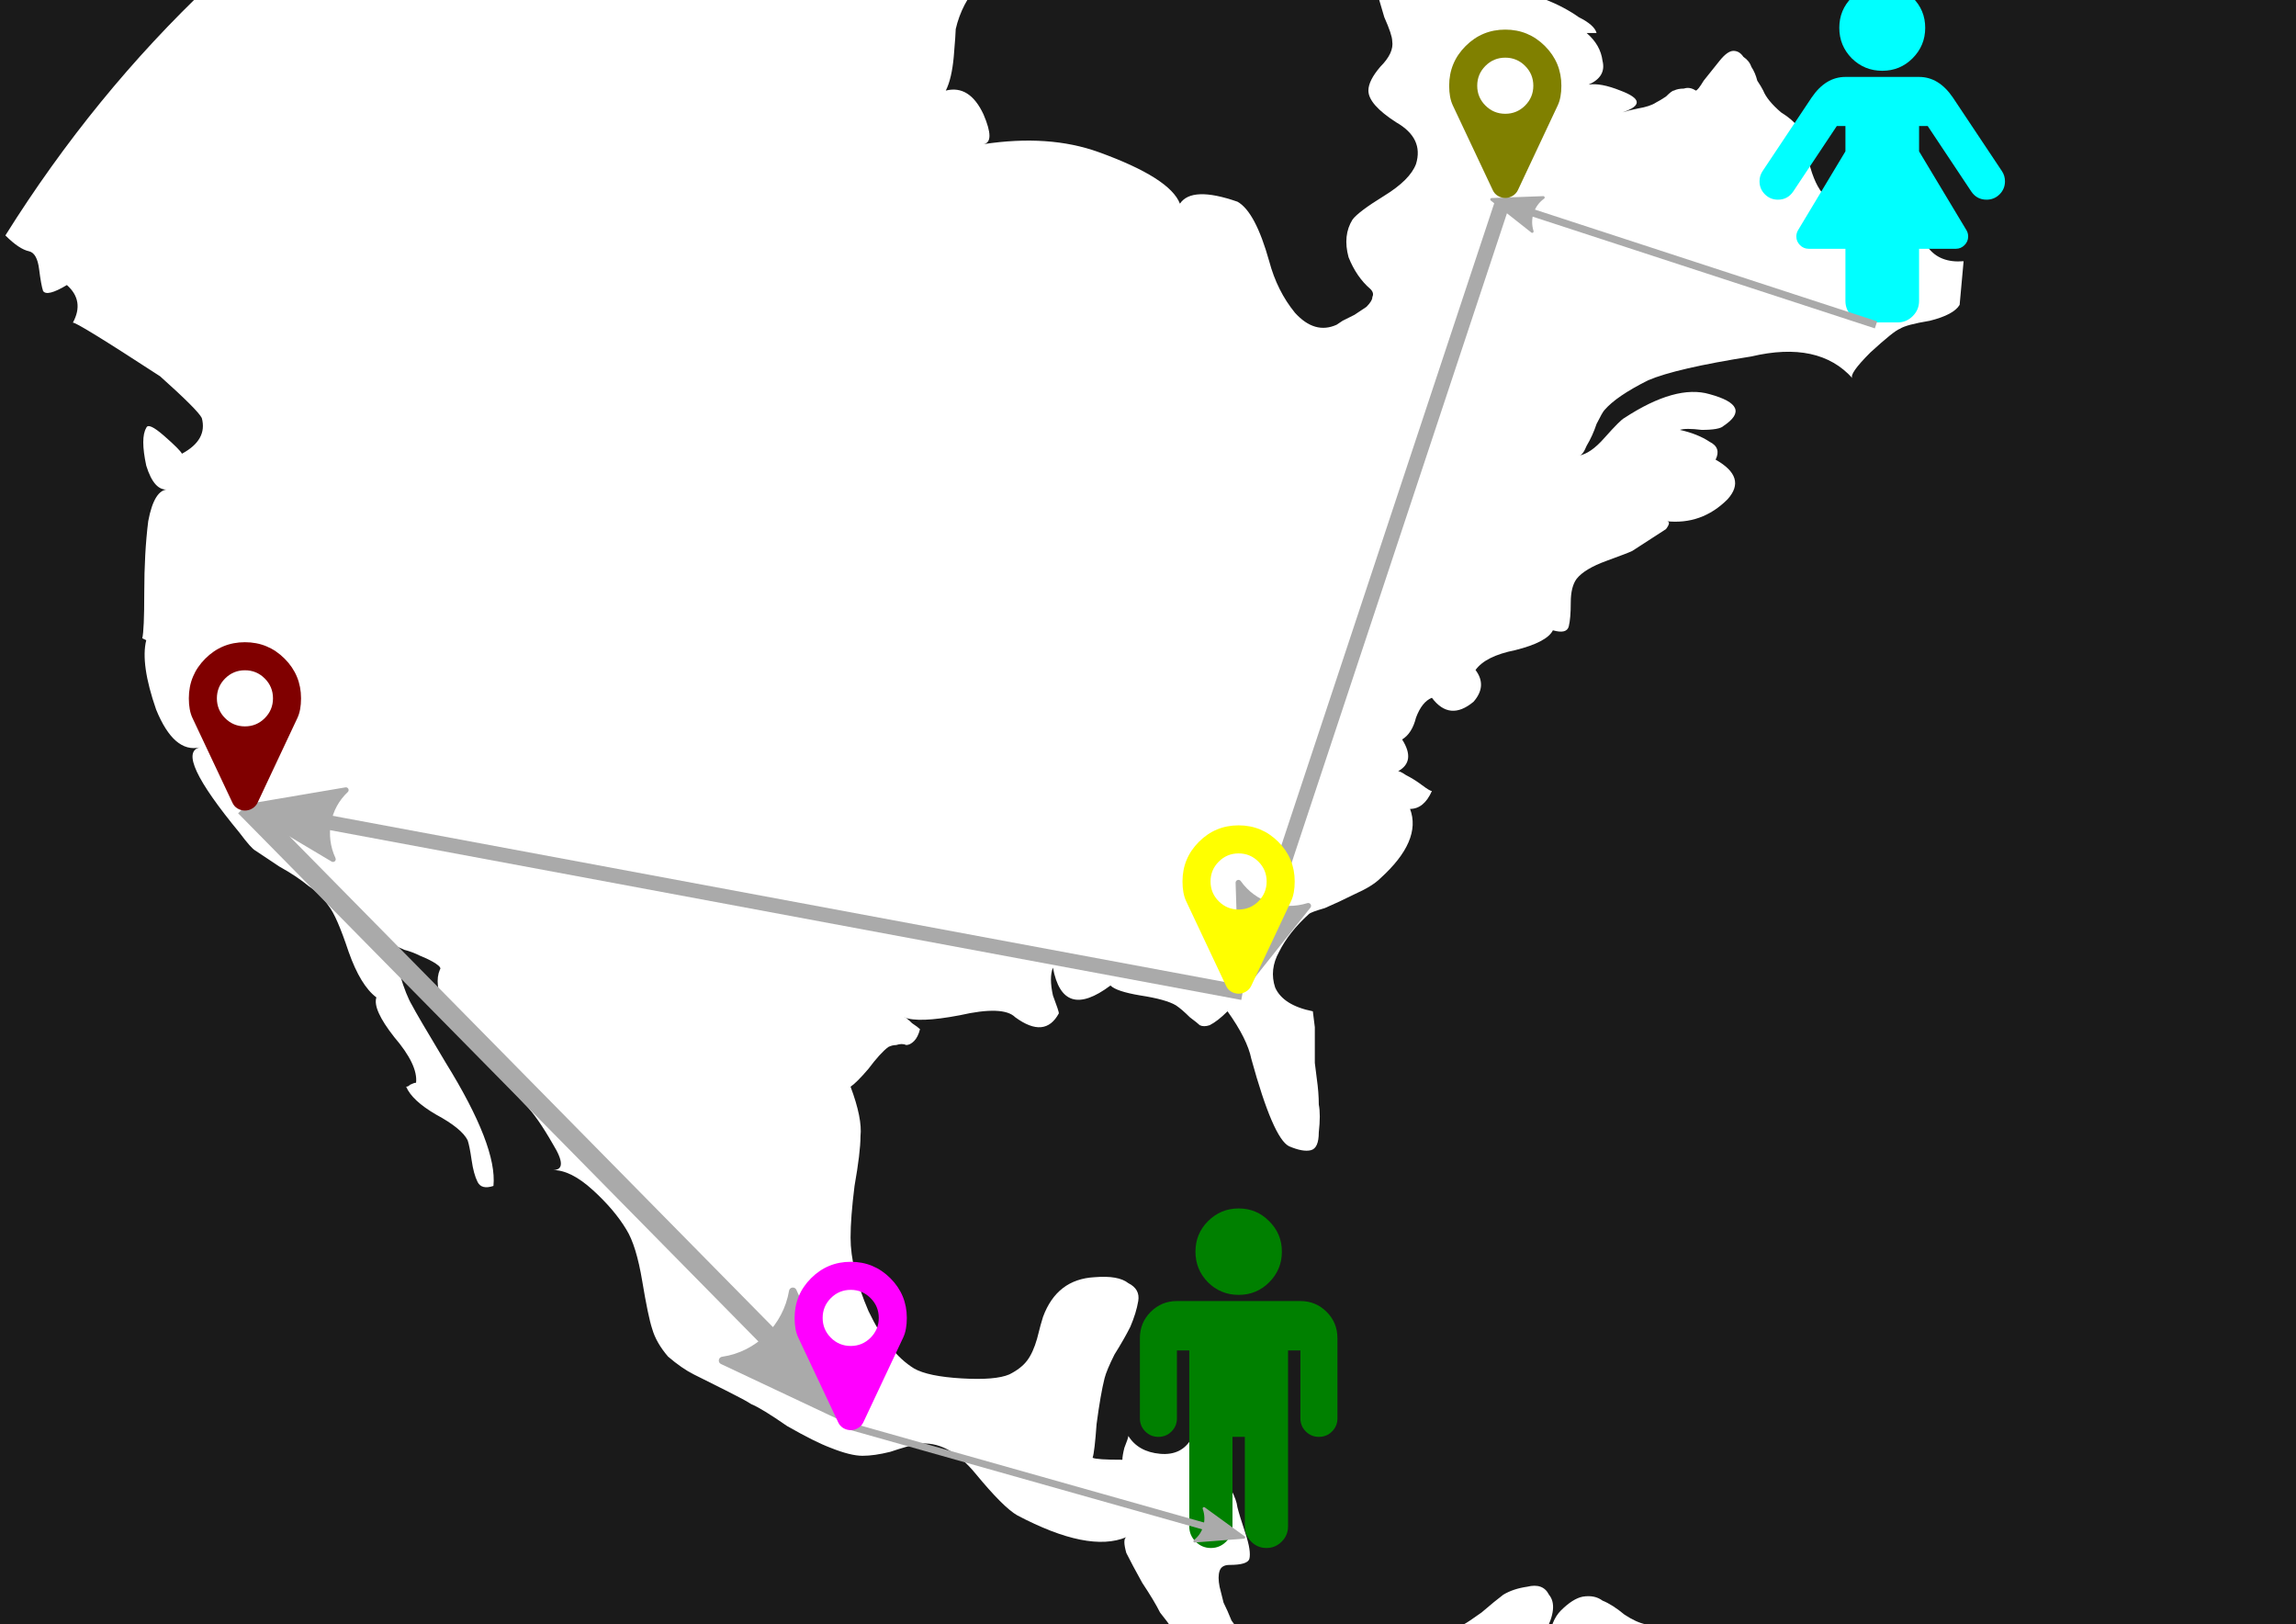
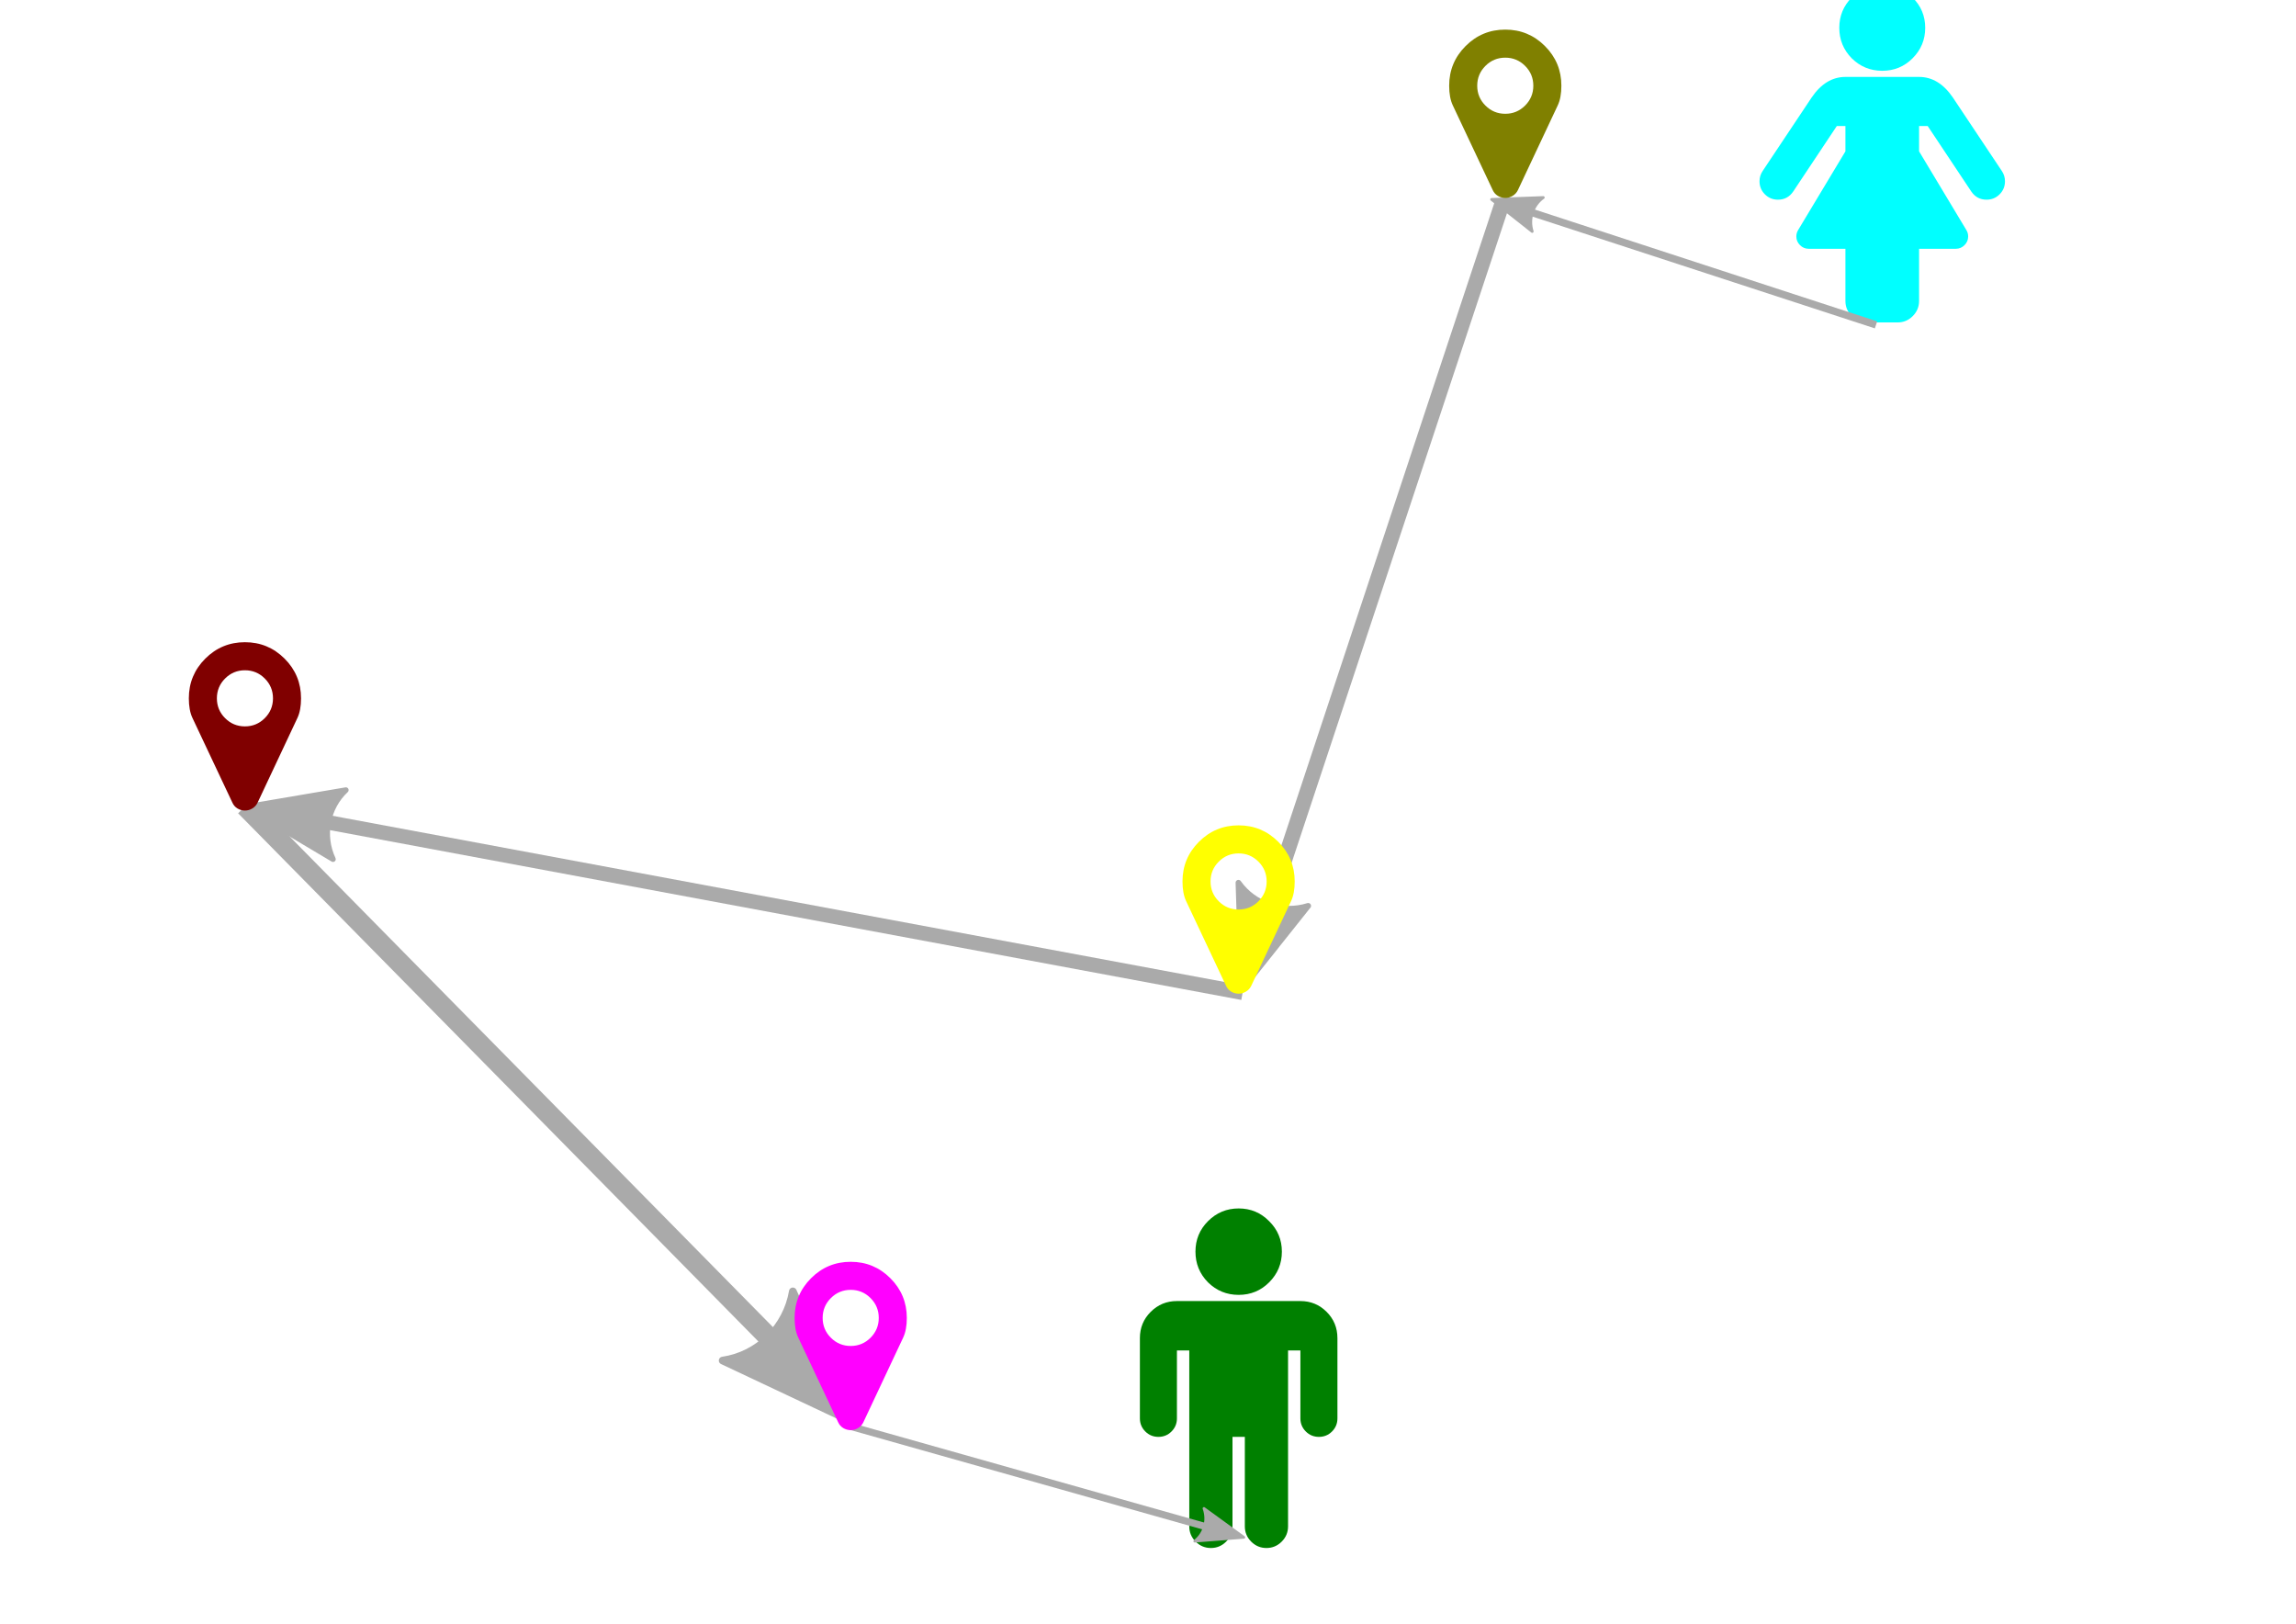
<svg xmlns="http://www.w3.org/2000/svg" width="297mm" height="210mm" viewBox="0 0 1052.362 744.094" id="svg2" version="1.1">
  <defs id="defs4">
    <marker orient="auto" refY="0" refX="0" id="Arrow2Mend05w9" style="overflow:visible">
      <path id="path10757" style="fill:#aaaaaa;fill-rule:evenodd;stroke:#aaaaaa;stroke-width:0.625;stroke-linejoin:round" d="M 8.719,4.034 -2.207,0.016 8.719,-4.002 c -1.745,2.372 -1.735,5.617 -6e-7,8.035 z" transform="scale(-0.6,-0.6)" />
    </marker>
    <marker orient="auto" refY="0" refX="0" id="Arrow2Mend05w9-9" style="overflow:visible">
      <path id="path10757-1" style="fill:#aaaaaa;fill-rule:evenodd;stroke:#aaaaaa;stroke-width:0.625;stroke-linejoin:round" d="M 8.719,4.034 -2.207,0.016 8.719,-4.002 c -1.745,2.372 -1.735,5.617 -6e-7,8.035 z" transform="scale(-0.6,-0.6)" />
    </marker>
    <marker orient="auto" refY="0" refX="0" id="Arrow2Mend05w9-3" style="overflow:visible">
      <path id="path10757-0" style="fill:#aaaaaa;fill-rule:evenodd;stroke:#aaaaaa;stroke-width:0.625;stroke-linejoin:round" d="M 8.719,4.034 -2.207,0.016 8.719,-4.002 c -1.745,2.372 -1.735,5.617 -6e-7,8.035 z" transform="scale(-0.6,-0.6)" />
    </marker>
    <marker orient="auto" refY="0" refX="0" id="Arrow2Mend05w9-90" style="overflow:visible">
      <path id="path10757-5" style="fill:#aaaaaa;fill-rule:evenodd;stroke:#aaaaaa;stroke-width:0.625;stroke-linejoin:round" d="M 8.719,4.034 -2.207,0.016 8.719,-4.002 c -1.745,2.372 -1.735,5.617 -6e-7,8.035 z" transform="scale(-0.6,-0.6)" />
    </marker>
    <marker orient="auto" refY="0" refX="0" id="Arrow2Mend05w9-4" style="overflow:visible">
      <path id="path10757-9" style="fill:#aaaaaa;fill-rule:evenodd;stroke:#aaaaaa;stroke-width:0.625;stroke-linejoin:round" d="M 8.719,4.034 -2.207,0.016 8.719,-4.002 c -1.745,2.372 -1.735,5.617 -6e-7,8.035 z" transform="scale(-0.6,-0.6)" />
    </marker>
    <marker orient="auto" refY="0" refX="0" id="Arrow2Mend05w9-0" style="overflow:visible">
      <path id="path10757-94" style="fill:#aaaaaa;fill-rule:evenodd;stroke:#aaaaaa;stroke-width:0.625;stroke-linejoin:round" d="M 8.719,4.034 -2.207,0.016 8.719,-4.002 c -1.745,2.372 -1.735,5.617 -6e-7,8.035 z" transform="scale(-0.6,-0.6)" />
    </marker>
  </defs>
  <g id="layer1" transform="translate(0,-308.2677)">
-     <g style="font-style:normal;font-variant:normal;font-weight:normal;font-stretch:normal;font-size:362.126px;line-height:125%;font-family:FontAwesome;-inkscape-font-specification:'FontAwesome, Normal';text-align:start;letter-spacing:0px;word-spacing:0px;writing-mode:lr-tb;text-anchor:start;fill:#1a1a1a;fill-opacity:1;stroke:none;stroke-width:1px;stroke-linecap:butt;stroke-linejoin:miter;stroke-opacity:1" id="text3344">
-       <path d="m 144.334,119.704 q 160.956,-93.664 351.012,-93.664 190.056,0 350.103,93.664 160.956,93.664 254.62,254.62 93.664,160.047 93.664,350.103 0,190.056 -93.664,351.012 -93.664,160.047 -254.62,253.711 -160.047,93.664 -350.103,93.664 -190.056,0 -351.012,-93.664 -160.047,-93.664 -253.711,-253.711 -93.664,-160.956 -93.664,-351.012 0,-190.056 93.664,-350.103 93.664,-160.956 253.711,-254.62 z m 600.176,380.111 q -1.819,0.909 -9.094,9.094 -6.365,7.275 -11.822,8.184 1.819,0 3.637,-4.547 2.728,-4.547 4.547,-10.003 2.728,-5.456 3.637,-6.366 5.456,-6.365 20.006,-13.64 12.731,-5.456 47.287,-10.912 30.918,-7.275 46.377,10.003 -1.819,-1.819 8.184,-11.822 10.912,-10.003 13.64,-10.912 2.728,-1.819 13.64,-3.637 10.912,-2.728 13.64,-7.275 l 1.819,-20.006 q -10.912,0.909 -16.368,-6.365 -4.547,-7.275 -5.456,-19.097 0,1.819 -5.456,7.275 0,-6.365 -4.547,-7.275 -3.637,-0.909 -10.003,0.909 -6.366,1.819 -8.184,0.909 -9.094,-2.728 -13.64,-6.365 -4.547,-4.547 -7.275,-15.459 -2.728,-10.912 -3.637,-13.64 -1.819,-4.547 -9.094,-9.094 -6.366,-5.456 -8.184,-10.003 -0.909,-1.819 -2.728,-4.547 -0.909,-3.637 -2.728,-6.365 -0.909,-2.728 -3.637,-4.547 -1.819,-2.728 -4.547,-2.728 -2.728,0 -6.365,4.547 -3.637,4.547 -7.275,9.094 -2.728,4.547 -3.637,4.547 -2.728,-1.819 -5.456,-0.909 -2.728,0 -4.547,0.909 -0.909,0 -3.637,2.728 -2.728,1.819 -4.547,2.728 -2.728,1.819 -8.184,2.728 -4.547,0.909 -7.275,1.819 13.64,-4.547 -0.909,-10.003 -9.094,-3.637 -14.55,-2.728 8.184,-3.637 6.365,-10.912 -0.909,-7.275 -7.275,-12.731 l 4.547,0 q -0.909,-3.637 -8.184,-7.275 -6.365,-4.547 -15.459,-8.184 -9.094,-3.637 -11.822,-5.456 -7.275,-4.547 -30.918,-8.184 -23.643,-4.547 -30.009,-0.909 -4.547,5.456 -4.547,10.003 0.909,3.637 3.637,12.731 3.637,8.184 3.637,10.912 0.909,5.456 -5.456,11.822 -5.456,6.365 -5.456,10.912 0,6.365 12.731,14.55 12.731,7.275 9.094,19.097 -2.728,7.275 -14.55,14.55 -11.822,7.275 -14.55,10.912 -4.547,7.275 -1.819,17.278 3.637,9.094 10.003,14.55 1.819,1.819 0.909,3.637 0,1.819 -2.728,4.547 -2.728,1.819 -5.456,3.637 -1.819,0.909 -5.456,2.728 l -2.728,1.819 q -10.003,4.547 -19.097,-5.456 -8.184,-10.003 -11.822,-23.643 -6.365,-22.734 -14.55,-27.281 -20.915,-7.275 -26.371,0.909 -4.547,-11.822 -37.284,-23.643 -22.734,-8.184 -52.743,-3.637 5.456,-0.909 0,-13.64 -6.366,-13.64 -17.278,-10.912 2.728,-5.456 3.637,-15.459 0.909,-10.912 0.909,-12.731 2.728,-11.822 10.912,-20.915 0.909,-0.909 6.365,-7.275 5.456,-7.275 8.184,-12.731 3.637,-5.456 0.909,-5.456 31.828,3.637 45.468,-10.003 4.547,-4.547 10.003,-15.459 6.366,-10.912 10.003,-15.459 8.184,-5.456 12.731,-4.547 4.547,0 12.731,4.547 9.094,4.547 13.64,4.547 12.731,0.909 13.64,-10.003 1.819,-10.912 -6.365,-18.187 10.912,0.909 2.728,-15.459 -4.547,-6.365 -7.275,-8.184 -10.912,-3.637 -24.553,4.547 -7.275,3.637 1.819,7.275 -0.909,-0.909 -9.094,10.003 -7.275,10.003 -14.55,15.459 -7.275,5.456 -14.55,-4.547 -0.909,-0.909 -5.456,-11.822 -3.637,-11.822 -8.184,-12.731 -7.275,0 -14.55,13.64 2.728,-7.275 -10.003,-13.64 -12.731,-6.365 -21.825,-7.275 17.278,-10.912 -7.275,-24.553 -6.365,-3.637 -19.096,-4.547 -11.822,-0.909 -17.278,3.637 -4.547,6.365 -5.456,10.912 0,3.637 4.547,7.275 5.456,2.728 10.003,4.547 4.547,1.819 10.003,3.637 6.365,1.819 8.184,2.728 12.731,9.094 7.275,12.731 -1.819,0.909 -8.184,3.637 -5.456,1.819 -10.003,3.637 -4.547,1.819 -5.456,3.637 -2.728,3.637 0,12.731 2.728,9.094 -1.819,12.731 -4.547,-4.547 -8.184,-15.459 -3.637,-11.822 -6.366,-15.459 6.366,8.184 -22.734,5.456 l -9.094,-0.909 q -3.637,0 -14.55,1.819 -10.912,1.819 -19.097,0.909 -7.275,-0.909 -11.822,-7.275 -3.637,-7.275 0,-18.187 0.909,-3.637 3.637,-1.819 -3.637,-2.728 -10.003,-8.184 -6.365,-6.365 -9.094,-8.184 -41.83,13.64 -85.48,37.284 5.456,0.909 10.912,-0.909 4.547,-1.819 11.822,-5.456 7.275,-4.547 9.094,-5.456 30.918,-12.731 38.193,-6.365 l 4.547,-4.547 q 12.731,14.55 18.187,22.734 -6.365,-3.637 -27.281,-0.909 -18.187,5.456 -20.006,10.912 6.366,10.912 4.547,16.368 -3.637,-2.728 -10.912,-9.094 -6.365,-6.366 -12.731,-10.003 -6.365,-3.637 -13.64,-4.547 -14.55,0 -20.006,0.909 -132.766,72.749 -213.699,201.877 6.366,6.366 10.912,7.275 3.637,0.909 4.547,8.184 0.909,7.275 1.819,10.003 1.819,2.728 10.912,-2.728 8.184,7.275 2.728,17.278 0.909,-0.909 40.012,24.553 17.278,15.459 19.097,19.097 2.728,10.003 -9.094,16.368 -0.909,-1.819 -8.184,-8.184 -7.275,-6.365 -8.184,-3.637 -2.728,4.547 0,17.278 3.637,11.822 10.003,10.912 -6.366,0 -9.094,14.55 -1.819,14.55 -1.819,32.737 0,17.278 -0.909,20.915 l 1.819,0.909 q -2.728,10.912 4.547,31.828 8.184,20.006 20.006,17.278 -11.822,2.728 18.187,39.102 5.456,7.275 7.275,8.184 2.728,1.819 10.912,7.275 8.184,4.547 13.64,9.094 5.456,3.637 9.094,9.094 3.637,4.547 9.094,20.915 5.456,15.459 12.731,20.915 -1.819,5.456 8.184,18.187 10.912,12.731 10.003,20.915 -0.909,0 -2.728,0.909 -0.909,0.909 -1.819,0.909 2.728,6.365 13.64,12.731 11.822,6.365 14.55,11.822 0.909,2.728 1.819,9.094 0.909,6.366 2.728,10.003 1.819,3.637 7.275,1.819 1.819,-18.187 -21.825,-56.38 -13.64,-22.734 -15.459,-26.371 -2.728,-4.547 -5.456,-13.64 -1.819,-10.003 -3.637,-13.64 1.819,0 5.456,1.819 3.637,0.909 7.275,2.728 4.547,1.819 7.275,3.637 2.728,1.819 1.819,2.728 -2.728,6.365 1.819,16.368 4.547,9.094 10.912,16.368 6.365,7.275 15.459,17.278 9.094,10.003 10.912,11.822 5.456,5.456 12.731,18.187 7.275,11.822 0,11.822 8.184,0 18.187,9.094 10.003,9.094 15.459,18.187 4.547,7.275 7.275,23.643 2.728,16.368 4.547,21.825 1.819,6.365 7.275,12.731 6.366,5.456 11.822,8.184 5.456,2.728 14.55,7.275 9.094,4.547 11.822,6.365 4.547,1.819 16.368,10.003 12.731,7.275 20.006,10.003 9.094,3.637 14.55,3.637 5.456,0 12.731,-1.819 8.184,-2.728 12.731,-3.637 13.64,-1.819 26.371,13.64 12.731,15.459 19.097,19.096 32.737,17.278 50.015,10.003 -1.819,0.909 0,7.275 2.728,5.456 7.275,13.64 5.456,8.184 8.184,13.64 3.637,4.547 5.456,7.275 4.547,5.456 16.368,13.64 11.822,8.184 16.368,13.64 5.456,-3.637 6.366,-8.184 -2.728,7.275 6.365,18.187 9.094,10.912 16.368,9.094 12.731,-2.728 12.731,-29.099 -28.19,13.64 -44.559,-16.369 0,-0.909 -2.728,-4.547 -1.819,-4.547 -3.637,-8.184 -0.909,-3.637 -1.819,-7.275 -0.909,-4.547 0,-7.275 0.909,-2.728 4.547,-2.728 8.184,0 9.094,-2.728 0.909,-3.638 -1.819,-11.822 -2.728,-8.184 -3.637,-11.822 -0.909,-7.275 -10.003,-18.187 -9.094,-10.912 -10.912,-13.64 -4.547,8.184 -14.55,7.275 -10.003,-0.909 -14.55,-8.184 0,0.909 -1.819,5.456 -0.909,3.637 -0.909,5.456 -11.822,0 -13.64,-0.909 0.909,-2.728 1.819,-15.459 1.819,-13.64 3.637,-20.915 0.909,-3.637 4.547,-10.912 4.547,-7.275 7.275,-12.731 2.728,-6.365 3.637,-11.822 0.909,-5.456 -4.547,-8.184 -4.547,-3.637 -15.459,-2.728 -17.278,0.909 -23.643,18.187 -0.909,2.728 -2.728,10.003 -1.819,6.365 -4.547,10.003 -2.728,3.637 -8.184,6.365 -6.365,2.728 -21.825,1.819 -15.459,-0.909 -21.825,-4.547 -11.822,-7.275 -20.915,-26.371 -8.184,-19.097 -8.184,-33.646 0,-9.094 1.819,-23.643 2.728,-15.459 2.728,-22.734 0.909,-8.184 -4.547,-22.734 2.728,-1.819 8.184,-8.184 5.456,-7.275 9.094,-10.003 1.819,-0.909 3.637,-0.909 2.728,-0.909 4.547,0 1.819,0 3.637,-1.819 1.819,-1.819 2.728,-5.456 -0.909,-0.909 -3.637,-2.728 -2.728,-2.728 -3.637,-2.728 6.365,2.728 25.462,-0.909 20.006,-4.547 25.462,0.909 13.64,10.003 20.006,-1.819 0,-0.909 -2.728,-8.184 -1.819,-8.184 0,-12.731 4.547,24.553 26.371,8.184 2.728,2.728 13.64,4.547 11.822,1.819 16.368,4.547 2.728,1.819 6.366,5.456 3.637,2.728 4.547,3.637 1.819,0.909 4.547,0 3.637,-1.819 8.184,-6.365 9.094,12.731 10.912,21.825 10.003,36.374 17.278,40.012 6.365,2.728 10.003,1.819 3.637,-0.909 3.637,-8.184 0.909,-8.184 0,-12.731 0,-5.456 -0.909,-11.822 l -0.909,-7.275 q 0,-8.184 0,-16.368 l -0.909,-7.275 q -13.64,-2.728 -17.278,-10.912 -2.728,-8.184 1.819,-16.368 4.547,-9.094 13.64,-17.278 0.909,-0.909 7.275,-2.728 6.365,-2.728 13.64,-6.366 8.184,-3.637 11.822,-7.275 19.097,-17.278 13.64,-31.828 6.366,0 10.003,-8.184 -0.909,0 -4.547,-2.728 -3.637,-2.728 -7.275,-4.547 -2.728,-1.819 -3.637,-1.819 8.184,-4.547 1.819,-14.55 4.547,-2.728 6.366,-10.003 2.728,-7.275 7.275,-9.094 8.184,10.912 19.097,1.819 6.365,-7.275 0.909,-14.55 4.547,-6.365 18.187,-9.094 14.55,-3.637 17.278,-9.094 6.365,1.819 7.275,-1.819 0.909,-3.637 0.909,-10.912 0,-7.275 2.728,-10.912 3.637,-4.547 13.64,-8.184 10.003,-3.637 11.822,-4.547 l 15.459,-10.003 q 2.728,-3.637 0,-3.637 16.368,1.819 28.19,-10.003 9.094,-10.003 -5.456,-18.187 2.728,-5.456 -2.728,-8.184 -5.456,-3.637 -13.64,-5.456 2.728,-0.909 10.003,0 8.184,0 10.003,-1.819 13.64,-9.094 -6.366,-14.55 -15.459,-4.547 -39.102,10.912 z m -148.225,797.507 q 187.328,-32.737 319.185,-171.869 -2.728,-2.728 -11.822,-3.637 -8.184,-1.819 -10.912,-3.638 -16.368,-6.365 -21.825,-7.275 0.909,-6.365 -2.728,-11.822 -2.728,-5.456 -7.275,-8.184 -3.637,-2.728 -10.912,-7.275 -7.275,-4.547 -10.003,-6.365 -1.819,-1.819 -6.366,-5.456 -4.547,-3.637 -6.365,-4.547 -1.819,-1.819 -7.275,-4.547 -4.547,-2.728 -7.275,-1.819 -2.728,0.909 -9.094,0.909 l -2.728,0.909 q -2.728,0.909 -5.456,2.728 -1.819,0.909 -4.547,2.728 -2.728,0.909 -3.637,2.728 -0.909,0.909 0,1.819 -19.097,-15.459 -32.737,-20.006 -4.547,-0.909 -10.003,-4.547 -5.456,-4.547 -10.003,-6.365 -3.637,-2.728 -9.094,-1.819 -4.547,0.909 -10.003,6.365 -4.547,4.547 -5.456,13.64 -0.909,9.094 -1.819,11.822 -6.365,-4.547 0,-15.459 6.365,-11.822 1.819,-17.278 -2.728,-5.456 -10.003,-3.637 -6.365,0.909 -10.912,3.637 -3.637,2.728 -10.003,8.184 -6.366,4.547 -8.184,5.456 -1.819,0.909 -8.184,5.456 -5.456,3.638 -7.275,6.365 -2.728,3.638 -5.456,10.912 -2.728,7.275 -4.547,10.003 -1.819,-3.637 -10.912,-5.456 -8.184,-2.728 -8.184,-5.456 1.819,9.094 3.637,31.828 1.819,22.734 4.547,34.556 6.366,28.19 -10.912,43.649 -24.553,22.734 -26.371,36.374 -3.637,20.006 10.912,23.643 0,6.365 -7.275,19.096 -7.275,11.822 -6.365,19.097 0,5.456 1.819,14.55 z" style="font-size:1629.569px;fill:#1a1a1a" id="path4032" />
+     <g style="font-style:normal;font-variant:normal;font-weight:normal;font-stretch:normal;font-size:362.126px;line-height:125%;font-family:FontAwesome;-inkscape-font-specification:'FontAwesome, Normal';text-align:start;letter-spacing:0px;word-spacing:0px;writing-mode:lr-tb;text-anchor:start;fill:none;fill-opacity:1;stroke:none;stroke-width:1px;stroke-linecap:butt;stroke-linejoin:miter;stroke-opacity:1" id="text3344">
+       <path d="m 144.334,119.704 q 160.956,-93.664 351.012,-93.664 190.056,0 350.103,93.664 160.956,93.664 254.62,254.62 93.664,160.047 93.664,350.103 0,190.056 -93.664,351.012 -93.664,160.047 -254.62,253.711 -160.047,93.664 -350.103,93.664 -190.056,0 -351.012,-93.664 -160.047,-93.664 -253.711,-253.711 -93.664,-160.956 -93.664,-351.012 0,-190.056 93.664,-350.103 93.664,-160.956 253.711,-254.62 z m 600.176,380.111 q -1.819,0.909 -9.094,9.094 -6.365,7.275 -11.822,8.184 1.819,0 3.637,-4.547 2.728,-4.547 4.547,-10.003 2.728,-5.456 3.637,-6.366 5.456,-6.365 20.006,-13.64 12.731,-5.456 47.287,-10.912 30.918,-7.275 46.377,10.003 -1.819,-1.819 8.184,-11.822 10.912,-10.003 13.64,-10.912 2.728,-1.819 13.64,-3.637 10.912,-2.728 13.64,-7.275 l 1.819,-20.006 q -10.912,0.909 -16.368,-6.365 -4.547,-7.275 -5.456,-19.097 0,1.819 -5.456,7.275 0,-6.365 -4.547,-7.275 -3.637,-0.909 -10.003,0.909 -6.366,1.819 -8.184,0.909 -9.094,-2.728 -13.64,-6.365 -4.547,-4.547 -7.275,-15.459 -2.728,-10.912 -3.637,-13.64 -1.819,-4.547 -9.094,-9.094 -6.366,-5.456 -8.184,-10.003 -0.909,-1.819 -2.728,-4.547 -0.909,-3.637 -2.728,-6.365 -0.909,-2.728 -3.637,-4.547 -1.819,-2.728 -4.547,-2.728 -2.728,0 -6.365,4.547 -3.637,4.547 -7.275,9.094 -2.728,4.547 -3.637,4.547 -2.728,-1.819 -5.456,-0.909 -2.728,0 -4.547,0.909 -0.909,0 -3.637,2.728 -2.728,1.819 -4.547,2.728 -2.728,1.819 -8.184,2.728 -4.547,0.909 -7.275,1.819 13.64,-4.547 -0.909,-10.003 -9.094,-3.637 -14.55,-2.728 8.184,-3.637 6.365,-10.912 -0.909,-7.275 -7.275,-12.731 l 4.547,0 q -0.909,-3.637 -8.184,-7.275 -6.365,-4.547 -15.459,-8.184 -9.094,-3.637 -11.822,-5.456 -7.275,-4.547 -30.918,-8.184 -23.643,-4.547 -30.009,-0.909 -4.547,5.456 -4.547,10.003 0.909,3.637 3.637,12.731 3.637,8.184 3.637,10.912 0.909,5.456 -5.456,11.822 -5.456,6.365 -5.456,10.912 0,6.365 12.731,14.55 12.731,7.275 9.094,19.097 -2.728,7.275 -14.55,14.55 -11.822,7.275 -14.55,10.912 -4.547,7.275 -1.819,17.278 3.637,9.094 10.003,14.55 1.819,1.819 0.909,3.637 0,1.819 -2.728,4.547 -2.728,1.819 -5.456,3.637 -1.819,0.909 -5.456,2.728 l -2.728,1.819 q -10.003,4.547 -19.097,-5.456 -8.184,-10.003 -11.822,-23.643 -6.365,-22.734 -14.55,-27.281 -20.915,-7.275 -26.371,0.909 -4.547,-11.822 -37.284,-23.643 -22.734,-8.184 -52.743,-3.637 5.456,-0.909 0,-13.64 -6.366,-13.64 -17.278,-10.912 2.728,-5.456 3.637,-15.459 0.909,-10.912 0.909,-12.731 2.728,-11.822 10.912,-20.915 0.909,-0.909 6.365,-7.275 5.456,-7.275 8.184,-12.731 3.637,-5.456 0.909,-5.456 31.828,3.637 45.468,-10.003 4.547,-4.547 10.003,-15.459 6.366,-10.912 10.003,-15.459 8.184,-5.456 12.731,-4.547 4.547,0 12.731,4.547 9.094,4.547 13.64,4.547 12.731,0.909 13.64,-10.003 1.819,-10.912 -6.365,-18.187 10.912,0.909 2.728,-15.459 -4.547,-6.365 -7.275,-8.184 -10.912,-3.637 -24.553,4.547 -7.275,3.637 1.819,7.275 -0.909,-0.909 -9.094,10.003 -7.275,10.003 -14.55,15.459 -7.275,5.456 -14.55,-4.547 -0.909,-0.909 -5.456,-11.822 -3.637,-11.822 -8.184,-12.731 -7.275,0 -14.55,13.64 2.728,-7.275 -10.003,-13.64 -12.731,-6.365 -21.825,-7.275 17.278,-10.912 -7.275,-24.553 -6.365,-3.637 -19.096,-4.547 -11.822,-0.909 -17.278,3.637 -4.547,6.365 -5.456,10.912 0,3.637 4.547,7.275 5.456,2.728 10.003,4.547 4.547,1.819 10.003,3.637 6.365,1.819 8.184,2.728 12.731,9.094 7.275,12.731 -1.819,0.909 -8.184,3.637 -5.456,1.819 -10.003,3.637 -4.547,1.819 -5.456,3.637 -2.728,3.637 0,12.731 2.728,9.094 -1.819,12.731 -4.547,-4.547 -8.184,-15.459 -3.637,-11.822 -6.366,-15.459 6.366,8.184 -22.734,5.456 l -9.094,-0.909 q -3.637,0 -14.55,1.819 -10.912,1.819 -19.097,0.909 -7.275,-0.909 -11.822,-7.275 -3.637,-7.275 0,-18.187 0.909,-3.637 3.637,-1.819 -3.637,-2.728 -10.003,-8.184 -6.365,-6.365 -9.094,-8.184 -41.83,13.64 -85.48,37.284 5.456,0.909 10.912,-0.909 4.547,-1.819 11.822,-5.456 7.275,-4.547 9.094,-5.456 30.918,-12.731 38.193,-6.365 l 4.547,-4.547 q 12.731,14.55 18.187,22.734 -6.365,-3.637 -27.281,-0.909 -18.187,5.456 -20.006,10.912 6.366,10.912 4.547,16.368 -3.637,-2.728 -10.912,-9.094 -6.365,-6.366 -12.731,-10.003 -6.365,-3.637 -13.64,-4.547 -14.55,0 -20.006,0.909 -132.766,72.749 -213.699,201.877 6.366,6.366 10.912,7.275 3.637,0.909 4.547,8.184 0.909,7.275 1.819,10.003 1.819,2.728 10.912,-2.728 8.184,7.275 2.728,17.278 0.909,-0.909 40.012,24.553 17.278,15.459 19.097,19.097 2.728,10.003 -9.094,16.368 -0.909,-1.819 -8.184,-8.184 -7.275,-6.365 -8.184,-3.637 -2.728,4.547 0,17.278 3.637,11.822 10.003,10.912 -6.366,0 -9.094,14.55 -1.819,14.55 -1.819,32.737 0,17.278 -0.909,20.915 l 1.819,0.909 q -2.728,10.912 4.547,31.828 8.184,20.006 20.006,17.278 -11.822,2.728 18.187,39.102 5.456,7.275 7.275,8.184 2.728,1.819 10.912,7.275 8.184,4.547 13.64,9.094 5.456,3.637 9.094,9.094 3.637,4.547 9.094,20.915 5.456,15.459 12.731,20.915 -1.819,5.456 8.184,18.187 10.912,12.731 10.003,20.915 -0.909,0 -2.728,0.909 -0.909,0.909 -1.819,0.909 2.728,6.365 13.64,12.731 11.822,6.365 14.55,11.822 0.909,2.728 1.819,9.094 0.909,6.366 2.728,10.003 1.819,3.637 7.275,1.819 1.819,-18.187 -21.825,-56.38 -13.64,-22.734 -15.459,-26.371 -2.728,-4.547 -5.456,-13.64 -1.819,-10.003 -3.637,-13.64 1.819,0 5.456,1.819 3.637,0.909 7.275,2.728 4.547,1.819 7.275,3.637 2.728,1.819 1.819,2.728 -2.728,6.365 1.819,16.368 4.547,9.094 10.912,16.368 6.365,7.275 15.459,17.278 9.094,10.003 10.912,11.822 5.456,5.456 12.731,18.187 7.275,11.822 0,11.822 8.184,0 18.187,9.094 10.003,9.094 15.459,18.187 4.547,7.275 7.275,23.643 2.728,16.368 4.547,21.825 1.819,6.365 7.275,12.731 6.366,5.456 11.822,8.184 5.456,2.728 14.55,7.275 9.094,4.547 11.822,6.365 4.547,1.819 16.368,10.003 12.731,7.275 20.006,10.003 9.094,3.637 14.55,3.637 5.456,0 12.731,-1.819 8.184,-2.728 12.731,-3.637 13.64,-1.819 26.371,13.64 12.731,15.459 19.097,19.096 32.737,17.278 50.015,10.003 -1.819,0.909 0,7.275 2.728,5.456 7.275,13.64 5.456,8.184 8.184,13.64 3.637,4.547 5.456,7.275 4.547,5.456 16.368,13.64 11.822,8.184 16.368,13.64 5.456,-3.637 6.366,-8.184 -2.728,7.275 6.365,18.187 9.094,10.912 16.368,9.094 12.731,-2.728 12.731,-29.099 -28.19,13.64 -44.559,-16.369 0,-0.909 -2.728,-4.547 -1.819,-4.547 -3.637,-8.184 -0.909,-3.637 -1.819,-7.275 -0.909,-4.547 0,-7.275 0.909,-2.728 4.547,-2.728 8.184,0 9.094,-2.728 0.909,-3.638 -1.819,-11.822 -2.728,-8.184 -3.637,-11.822 -0.909,-7.275 -10.003,-18.187 -9.094,-10.912 -10.912,-13.64 -4.547,8.184 -14.55,7.275 -10.003,-0.909 -14.55,-8.184 0,0.909 -1.819,5.456 -0.909,3.637 -0.909,5.456 -11.822,0 -13.64,-0.909 0.909,-2.728 1.819,-15.459 1.819,-13.64 3.637,-20.915 0.909,-3.637 4.547,-10.912 4.547,-7.275 7.275,-12.731 2.728,-6.365 3.637,-11.822 0.909,-5.456 -4.547,-8.184 -4.547,-3.637 -15.459,-2.728 -17.278,0.909 -23.643,18.187 -0.909,2.728 -2.728,10.003 -1.819,6.365 -4.547,10.003 -2.728,3.637 -8.184,6.365 -6.365,2.728 -21.825,1.819 -15.459,-0.909 -21.825,-4.547 -11.822,-7.275 -20.915,-26.371 -8.184,-19.097 -8.184,-33.646 0,-9.094 1.819,-23.643 2.728,-15.459 2.728,-22.734 0.909,-8.184 -4.547,-22.734 2.728,-1.819 8.184,-8.184 5.456,-7.275 9.094,-10.003 1.819,-0.909 3.637,-0.909 2.728,-0.909 4.547,0 1.819,0 3.637,-1.819 1.819,-1.819 2.728,-5.456 -0.909,-0.909 -3.637,-2.728 -2.728,-2.728 -3.637,-2.728 6.365,2.728 25.462,-0.909 20.006,-4.547 25.462,0.909 13.64,10.003 20.006,-1.819 0,-0.909 -2.728,-8.184 -1.819,-8.184 0,-12.731 4.547,24.553 26.371,8.184 2.728,2.728 13.64,4.547 11.822,1.819 16.368,4.547 2.728,1.819 6.366,5.456 3.637,2.728 4.547,3.637 1.819,0.909 4.547,0 3.637,-1.819 8.184,-6.365 9.094,12.731 10.912,21.825 10.003,36.374 17.278,40.012 6.365,2.728 10.003,1.819 3.637,-0.909 3.637,-8.184 0.909,-8.184 0,-12.731 0,-5.456 -0.909,-11.822 l -0.909,-7.275 q 0,-8.184 0,-16.368 l -0.909,-7.275 q -13.64,-2.728 -17.278,-10.912 -2.728,-8.184 1.819,-16.368 4.547,-9.094 13.64,-17.278 0.909,-0.909 7.275,-2.728 6.365,-2.728 13.64,-6.366 8.184,-3.637 11.822,-7.275 19.097,-17.278 13.64,-31.828 6.366,0 10.003,-8.184 -0.909,0 -4.547,-2.728 -3.637,-2.728 -7.275,-4.547 -2.728,-1.819 -3.637,-1.819 8.184,-4.547 1.819,-14.55 4.547,-2.728 6.366,-10.003 2.728,-7.275 7.275,-9.094 8.184,10.912 19.097,1.819 6.365,-7.275 0.909,-14.55 4.547,-6.365 18.187,-9.094 14.55,-3.637 17.278,-9.094 6.365,1.819 7.275,-1.819 0.909,-3.637 0.909,-10.912 0,-7.275 2.728,-10.912 3.637,-4.547 13.64,-8.184 10.003,-3.637 11.822,-4.547 l 15.459,-10.003 q 2.728,-3.637 0,-3.637 16.368,1.819 28.19,-10.003 9.094,-10.003 -5.456,-18.187 2.728,-5.456 -2.728,-8.184 -5.456,-3.637 -13.64,-5.456 2.728,-0.909 10.003,0 8.184,0 10.003,-1.819 13.64,-9.094 -6.366,-14.55 -15.459,-4.547 -39.102,10.912 z m -148.225,797.507 q 187.328,-32.737 319.185,-171.869 -2.728,-2.728 -11.822,-3.637 -8.184,-1.819 -10.912,-3.638 -16.368,-6.365 -21.825,-7.275 0.909,-6.365 -2.728,-11.822 -2.728,-5.456 -7.275,-8.184 -3.637,-2.728 -10.912,-7.275 -7.275,-4.547 -10.003,-6.365 -1.819,-1.819 -6.366,-5.456 -4.547,-3.637 -6.365,-4.547 -1.819,-1.819 -7.275,-4.547 -4.547,-2.728 -7.275,-1.819 -2.728,0.909 -9.094,0.909 l -2.728,0.909 q -2.728,0.909 -5.456,2.728 -1.819,0.909 -4.547,2.728 -2.728,0.909 -3.637,2.728 -0.909,0.909 0,1.819 -19.097,-15.459 -32.737,-20.006 -4.547,-0.909 -10.003,-4.547 -5.456,-4.547 -10.003,-6.365 -3.637,-2.728 -9.094,-1.819 -4.547,0.909 -10.003,6.365 -4.547,4.547 -5.456,13.64 -0.909,9.094 -1.819,11.822 -6.365,-4.547 0,-15.459 6.365,-11.822 1.819,-17.278 -2.728,-5.456 -10.003,-3.637 -6.365,0.909 -10.912,3.637 -3.637,2.728 -10.003,8.184 -6.366,4.547 -8.184,5.456 -1.819,0.909 -8.184,5.456 -5.456,3.638 -7.275,6.365 -2.728,3.638 -5.456,10.912 -2.728,7.275 -4.547,10.003 -1.819,-3.637 -10.912,-5.456 -8.184,-2.728 -8.184,-5.456 1.819,9.094 3.637,31.828 1.819,22.734 4.547,34.556 6.366,28.19 -10.912,43.649 -24.553,22.734 -26.371,36.374 -3.637,20.006 10.912,23.643 0,6.365 -7.275,19.096 -7.275,11.822 -6.365,19.097 0,5.456 1.819,14.55 z" style="font-size:1629.569px;fill:none" id="path4032" />
    </g>
    <g style="font-style:normal;font-variant:normal;font-weight:normal;font-stretch:normal;font-size:157.508px;line-height:125%;font-family:FontAwesome;-inkscape-font-specification:'FontAwesome, Normal';text-align:start;letter-spacing:0px;word-spacing:0px;writing-mode:lr-tb;text-anchor:start;fill:#00ffff;fill-opacity:1;stroke:none;stroke-width:1px;stroke-linecap:butt;stroke-linejoin:miter;stroke-opacity:1" id="text3572">
      <path d="m 918.975,391.335 q 0,3.516 -2.461,5.977 -2.461,2.461 -5.977,2.461 -4.483,0 -7.032,-3.78 l -19.952,-29.972 -3.955,0 0,11.602 21.71,36.125 q 0.791,1.318 0.791,2.901 0,2.285 -1.67,3.955 -1.67,1.67 -3.955,1.67 l -16.876,0 0,23.908 q 0,4.043 -2.901,6.944 -2.901,2.901 -6.944,2.901 l -14.063,0 q -4.043,0 -6.944,-2.901 -2.901,-2.901 -2.901,-6.944 l 0,-23.908 -16.876,0 q -2.285,0 -3.955,-1.67 -1.67,-1.67 -1.67,-3.955 0,-1.582 0.791,-2.901 l 21.71,-36.125 0,-11.602 -3.955,0 -19.952,29.972 q -2.549,3.78 -7.032,3.78 -3.516,0 -5.977,-2.461 -2.461,-2.461 -2.461,-5.977 0,-2.549 1.406,-4.658 l 22.501,-33.752 q 6.416,-9.405 15.47,-9.405 l 33.752,0 q 9.053,0 15.47,9.405 l 22.501,33.752 q 1.406,2.109 1.406,4.658 z M 876.609,307.131 q 5.801,5.713 5.801,13.887 0,8.174 -5.801,13.975 -5.713,5.713 -13.887,5.713 -8.174,0 -13.975,-5.713 -5.713,-5.801 -5.713,-13.975 0,-8.174 5.713,-13.887 5.801,-5.801 13.975,-5.801 8.174,0 13.887,5.801 z" style="" id="path4014" />
    </g>
    <g style="font-style:normal;font-variant:normal;font-weight:normal;font-stretch:normal;font-size:158.44px;line-height:125%;font-family:FontAwesome;-inkscape-font-specification:'FontAwesome, Normal';text-align:start;letter-spacing:0px;word-spacing:0px;writing-mode:lr-tb;text-anchor:start;fill:#008000;fill-opacity:1;stroke:none;stroke-width:1px;stroke-linecap:butt;stroke-linejoin:miter;stroke-opacity:1" id="text3576">
      <path d="m 613.007,921.475 0,36.781 q 0,3.537 -2.476,6.012 -2.476,2.476 -6.012,2.476 -3.537,0 -6.012,-2.476 -2.476,-2.476 -2.476,-6.012 l 0,-31.122 -5.659,0 0,80.635 q 0,4.067 -2.918,6.985 -2.918,2.918 -6.985,2.918 -4.067,0 -6.985,-2.918 -2.918,-2.918 -2.918,-6.985 l 0,-41.025 -5.659,0 0,41.025 q 0,4.067 -2.918,6.985 -2.918,2.918 -6.985,2.918 -4.067,0 -6.985,-2.918 -2.918,-2.918 -2.918,-6.985 l 0,-80.635 -5.659,0 0,31.122 q 0,3.537 -2.476,6.012 -2.476,2.476 -6.012,2.476 -3.537,0 -6.012,-2.476 -2.476,-2.476 -2.476,-6.012 l 0,-36.781 q 0,-7.073 4.951,-12.024 4.951,-4.951 12.024,-4.951 l 56.586,0 q 7.073,0 12.024,4.951 4.951,4.951 4.951,12.024 z M 581.708,867.895 q 5.835,5.747 5.835,13.97 0,8.223 -5.835,14.058 -5.747,5.747 -13.97,5.747 -8.223,0 -14.058,-5.747 -5.747,-5.835 -5.747,-14.058 0,-8.223 5.747,-13.97 5.835,-5.835 14.058,-5.835 8.223,0 13.97,5.835 z" style="" id="path4023" />
    </g>
    <path id="path8333" d="M 859.862,457.143 687.959,401.025" style="fill:none;stroke:#aaaaaa;stroke-width:3.393;stroke-linecap:butt;stroke-linejoin:miter;stroke-miterlimit:4;stroke-dasharray:none;stroke-opacity:1;marker-start:none;marker-end:url(#Arrow2Mend05w9)" />
    <path id="path8333-3" d="M 688.473,401.645 572.059,752.761" style="fill:none;stroke:#aaaaaa;stroke-width:6.985;stroke-linecap:butt;stroke-linejoin:miter;stroke-miterlimit:4;stroke-dasharray:none;stroke-opacity:1;marker-start:none;marker-end:url(#Arrow2Mend05w9-9)" />
    <path id="path8333-2" d="M 569.55,763.218 121.217,679.705" style="fill:none;stroke:#aaaaaa;stroke-width:6.685;stroke-linecap:butt;stroke-linejoin:miter;stroke-miterlimit:4;stroke-dasharray:none;stroke-opacity:1;marker-start:none;marker-end:url(#Arrow2Mend05w9-3)" />
    <path id="path8333-8" d="M 112.478,677.694 381.643,950.895" style="fill:none;stroke:#aaaaaa;stroke-width:9.369;stroke-linecap:butt;stroke-linejoin:miter;stroke-miterlimit:4;stroke-dasharray:none;stroke-opacity:1;marker-start:none;marker-end:url(#Arrow2Mend05w9-90)" />
    <path id="path8333-6" d="m 389.766,961.911 176.221,49.753" style="fill:none;stroke:#aaaaaa;stroke-width:3.235;stroke-linecap:butt;stroke-linejoin:miter;stroke-miterlimit:4;stroke-dasharray:none;stroke-opacity:1;marker-start:none;marker-end:url(#Arrow2Mend05w9-0)" />
    <g style="font-style:normal;font-variant:normal;font-weight:normal;font-stretch:normal;font-size:40px;line-height:125%;font-family:FontAwesome;-inkscape-font-specification:'FontAwesome, Normal';text-align:start;letter-spacing:0px;word-spacing:0px;writing-mode:lr-tb;text-anchor:start;fill:#ffff00;fill-opacity:1;stroke:none;stroke-width:1px;stroke-linecap:butt;stroke-linejoin:miter;stroke-opacity:1" id="text3340-2-4">
      <path d="m 576.796,721.306 q 3.767,-3.767 3.767,-9.09 0,-5.324 -3.767,-9.09 -3.767,-3.767 -9.09,-3.767 -5.324,0 -9.09,3.767 -3.767,3.767 -3.767,9.09 0,5.324 3.767,9.09 3.767,3.767 9.09,3.767 5.324,0 9.09,-3.767 z m 16.624,-9.09 q 0,5.474 -1.657,8.99 l -18.281,38.873 q -0.804,1.657 -2.411,2.612 -1.557,0.954 -3.365,0.954 -1.808,0 -3.415,-0.954 -1.557,-0.954 -2.31,-2.612 l -18.331,-38.873 q -1.657,-3.516 -1.657,-8.99 0,-10.647 7.533,-18.181 7.533,-7.533 18.181,-7.533 10.647,0 18.181,7.533 7.533,7.533 7.533,18.181 z" style="font-size:90px;fill:#ffff00" id="path4020" />
    </g>
    <g style="font-style:normal;font-variant:normal;font-weight:normal;font-stretch:normal;font-size:40px;line-height:125%;font-family:FontAwesome;-inkscape-font-specification:'FontAwesome, Normal';text-align:start;letter-spacing:0px;word-spacing:0px;writing-mode:lr-tb;text-anchor:start;fill:#808000;fill-opacity:1;stroke:none;stroke-width:1px;stroke-linecap:butt;stroke-linejoin:miter;stroke-opacity:1" id="text3340-2">
      <path d="m 699.025,356.641 q 3.767,-3.767 3.767,-9.09 0,-5.324 -3.767,-9.09 -3.767,-3.767 -9.09,-3.767 -5.324,0 -9.09,3.767 -3.767,3.767 -3.767,9.09 0,5.324 3.767,9.09 3.767,3.767 9.09,3.767 5.324,0 9.09,-3.767 z m 16.624,-9.09 q 0,5.474 -1.657,8.99 l -18.281,38.873 q -0.804,1.657 -2.411,2.612 -1.557,0.954 -3.365,0.954 -1.808,0 -3.415,-0.954 -1.557,-0.954 -2.31,-2.612 l -18.331,-38.873 q -1.657,-3.516 -1.657,-8.99 0,-10.647 7.533,-18.181 7.533,-7.533 18.181,-7.533 10.647,0 18.181,7.533 7.533,7.533 7.533,18.181 z" style="font-size:90px;fill:#808000" id="path4017" />
    </g>
    <g style="font-style:normal;font-variant:normal;font-weight:normal;font-stretch:normal;font-size:40px;line-height:125%;font-family:FontAwesome;-inkscape-font-specification:'FontAwesome, Normal';text-align:start;letter-spacing:0px;word-spacing:0px;writing-mode:lr-tb;text-anchor:start;fill:#800000;fill-opacity:1;stroke:none;stroke-width:1px;stroke-linecap:butt;stroke-linejoin:miter;stroke-opacity:1" id="text3340">
      <path d="m 121.356,637.379 q 3.767,-3.767 3.767,-9.09 0,-5.324 -3.767,-9.09 -3.767,-3.767 -9.09,-3.767 -5.324,0 -9.09,3.767 -3.767,3.767 -3.767,9.09 0,5.324 3.767,9.09 3.767,3.767 9.09,3.767 5.324,0 9.09,-3.767 z m 16.624,-9.09 q 0,5.474 -1.657,8.99 l -18.281,38.873 q -0.804,1.657 -2.411,2.612 -1.557,0.954 -3.365,0.954 -1.808,0 -3.415,-0.954 -1.557,-0.954 -2.31,-2.612 L 88.209,637.278 q -1.657,-3.516 -1.657,-8.99 0,-10.647 7.533,-18.181 7.533,-7.533 18.181,-7.533 10.647,0 18.181,7.533 7.533,7.533 7.533,18.181 z" style="font-size:90px;fill:#800000" id="path4029" />
    </g>
    <g style="font-style:normal;font-variant:normal;font-weight:normal;font-stretch:normal;font-size:40px;line-height:125%;font-family:FontAwesome;-inkscape-font-specification:'FontAwesome, Normal';text-align:start;letter-spacing:0px;word-spacing:0px;writing-mode:lr-tb;text-anchor:start;fill:#ff00ff;fill-opacity:1;stroke:none;stroke-width:1px;stroke-linecap:butt;stroke-linejoin:miter;stroke-opacity:1" id="text3340-2-4-5">
      <path d="m 399.009,921.316 q 3.767,-3.767 3.767,-9.09 0,-5.324 -3.767,-9.09 -3.767,-3.767 -9.09,-3.767 -5.324,0 -9.09,3.767 -3.767,3.767 -3.767,9.09 0,5.324 3.767,9.09 3.767,3.767 9.09,3.767 5.324,0 9.09,-3.767 z m 16.624,-9.09 q 0,5.474 -1.657,8.99 l -18.281,38.873 q -0.804,1.657 -2.411,2.612 -1.557,0.954 -3.365,0.954 -1.808,0 -3.415,-0.954 -1.557,-0.954 -2.31,-2.612 l -18.331,-38.873 q -1.657,-3.516 -1.657,-8.99 0,-10.647 7.533,-18.181 7.533,-7.533 18.181,-7.533 10.647,0 18.181,7.533 7.533,7.533 7.533,18.181 z" style="font-size:90px;fill:#ff00ff" id="path4026" />
    </g>
  </g>
</svg>
